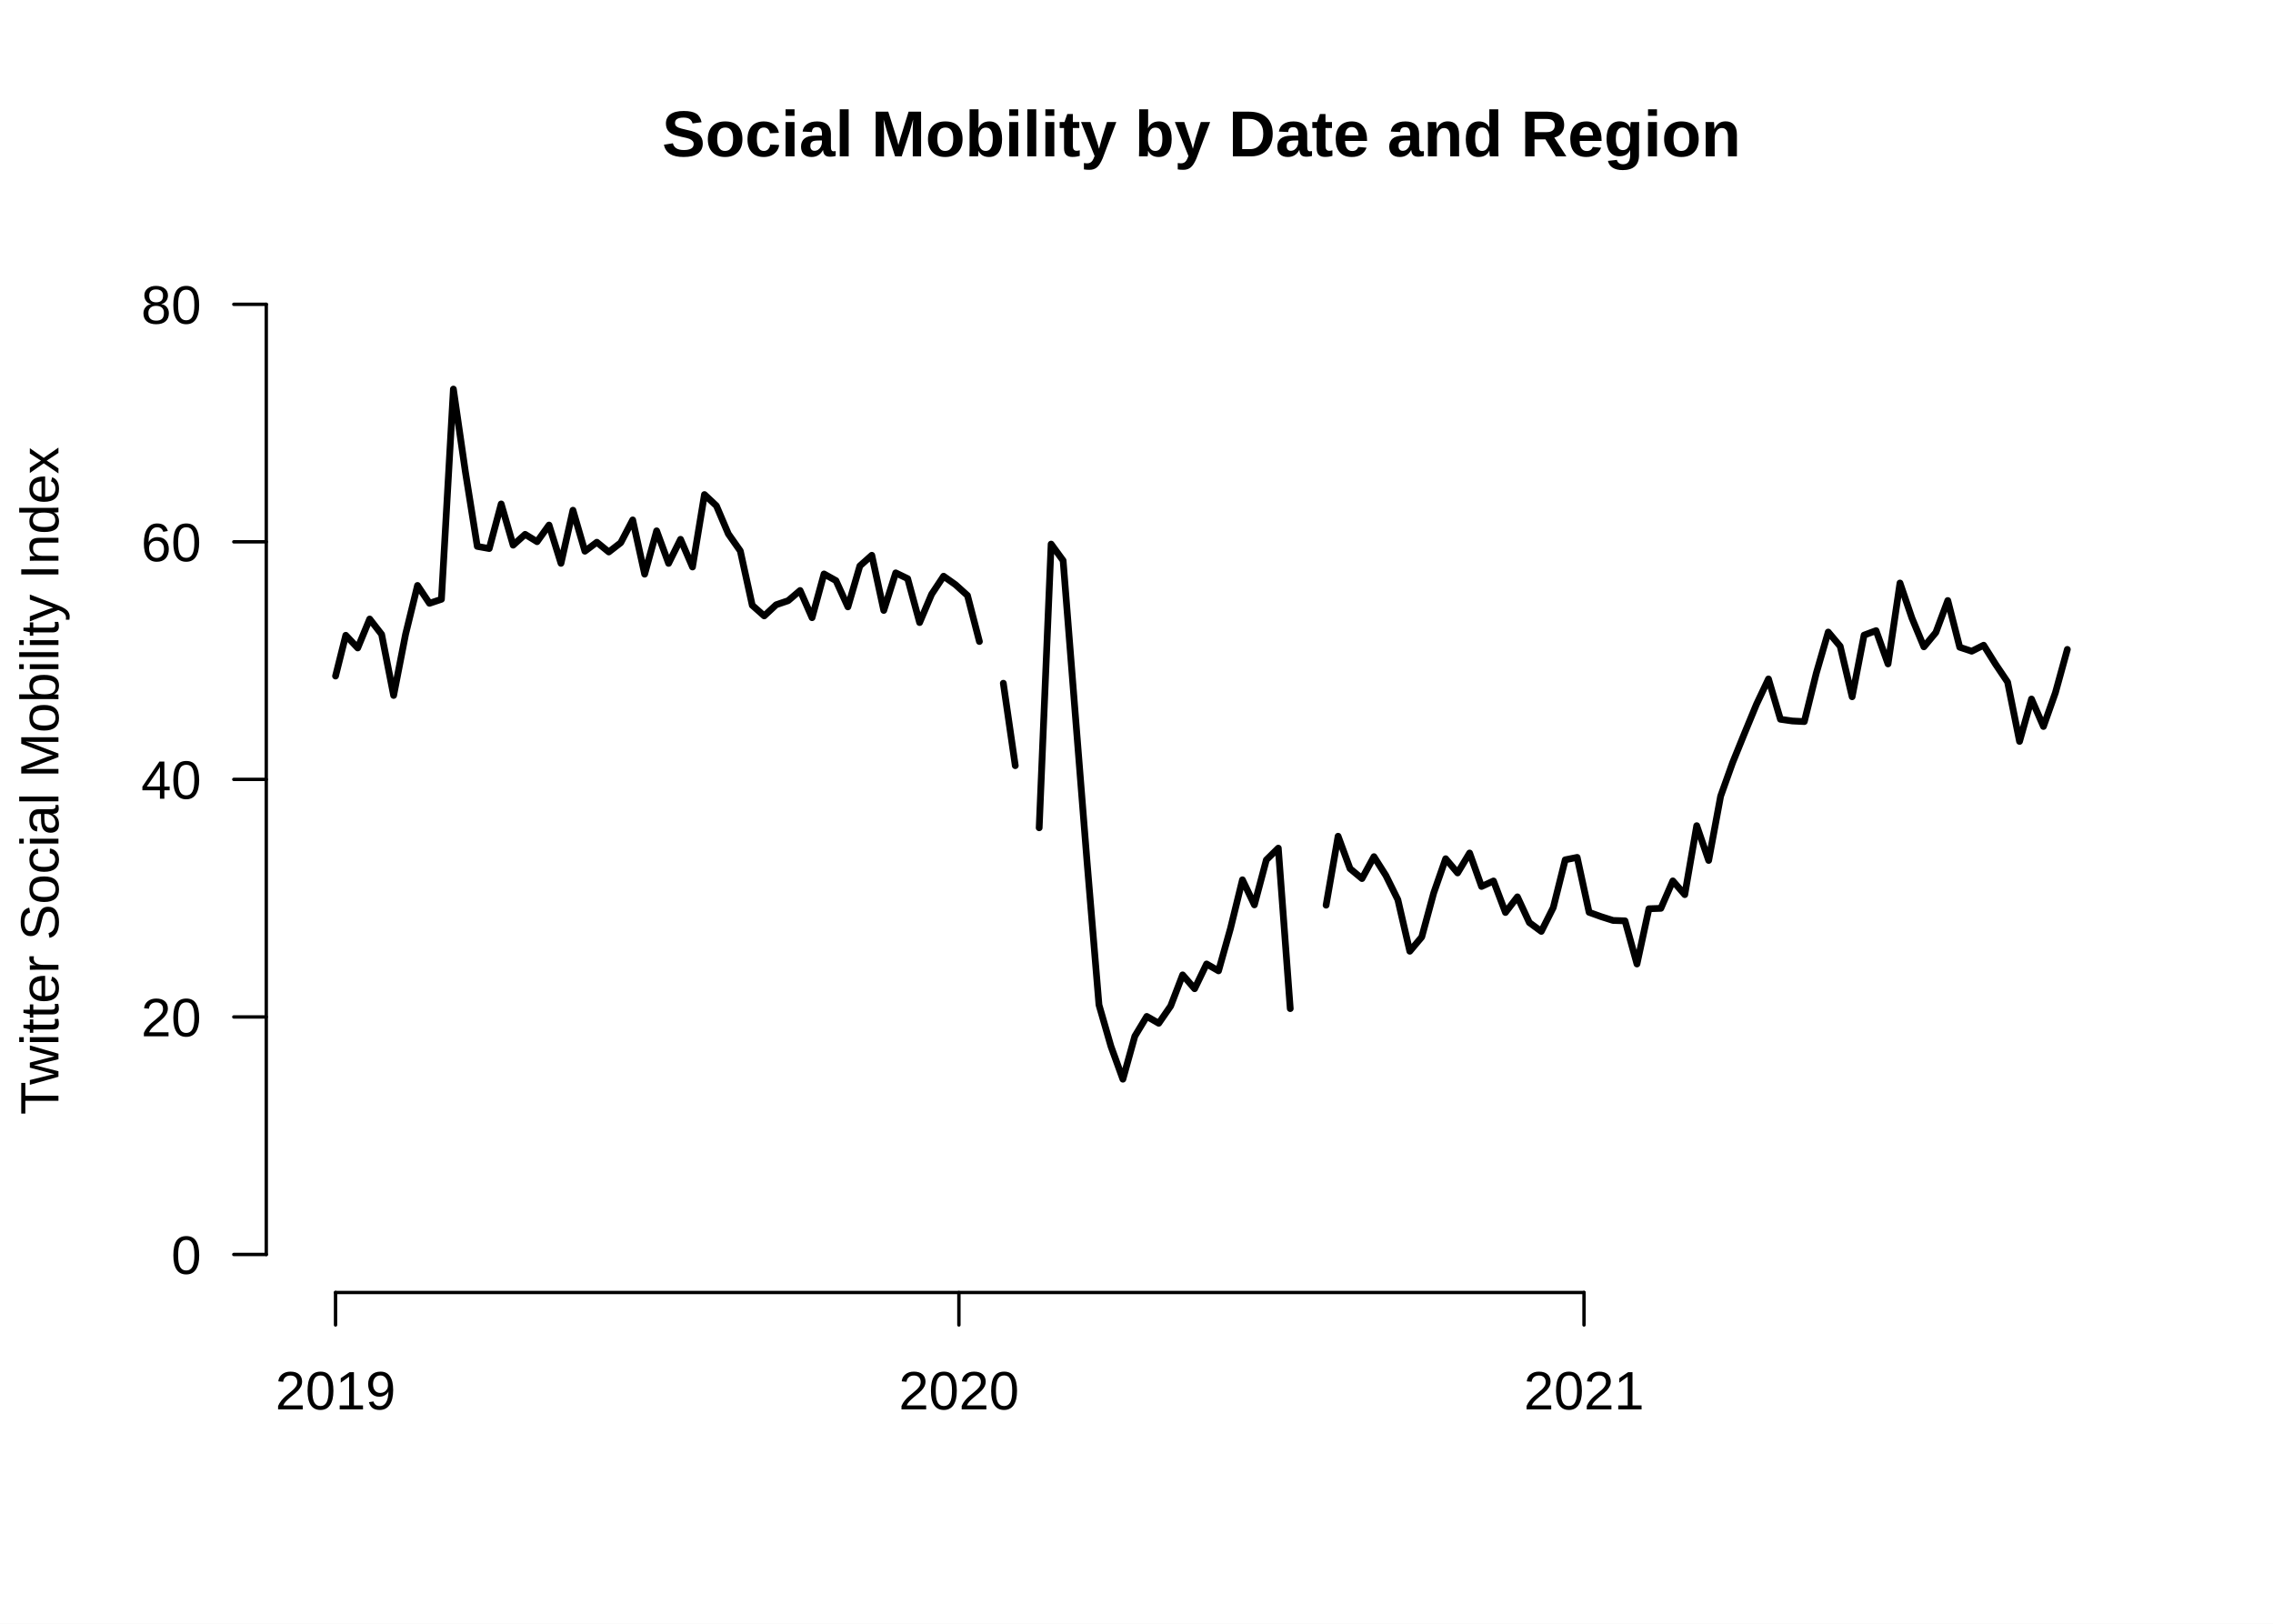
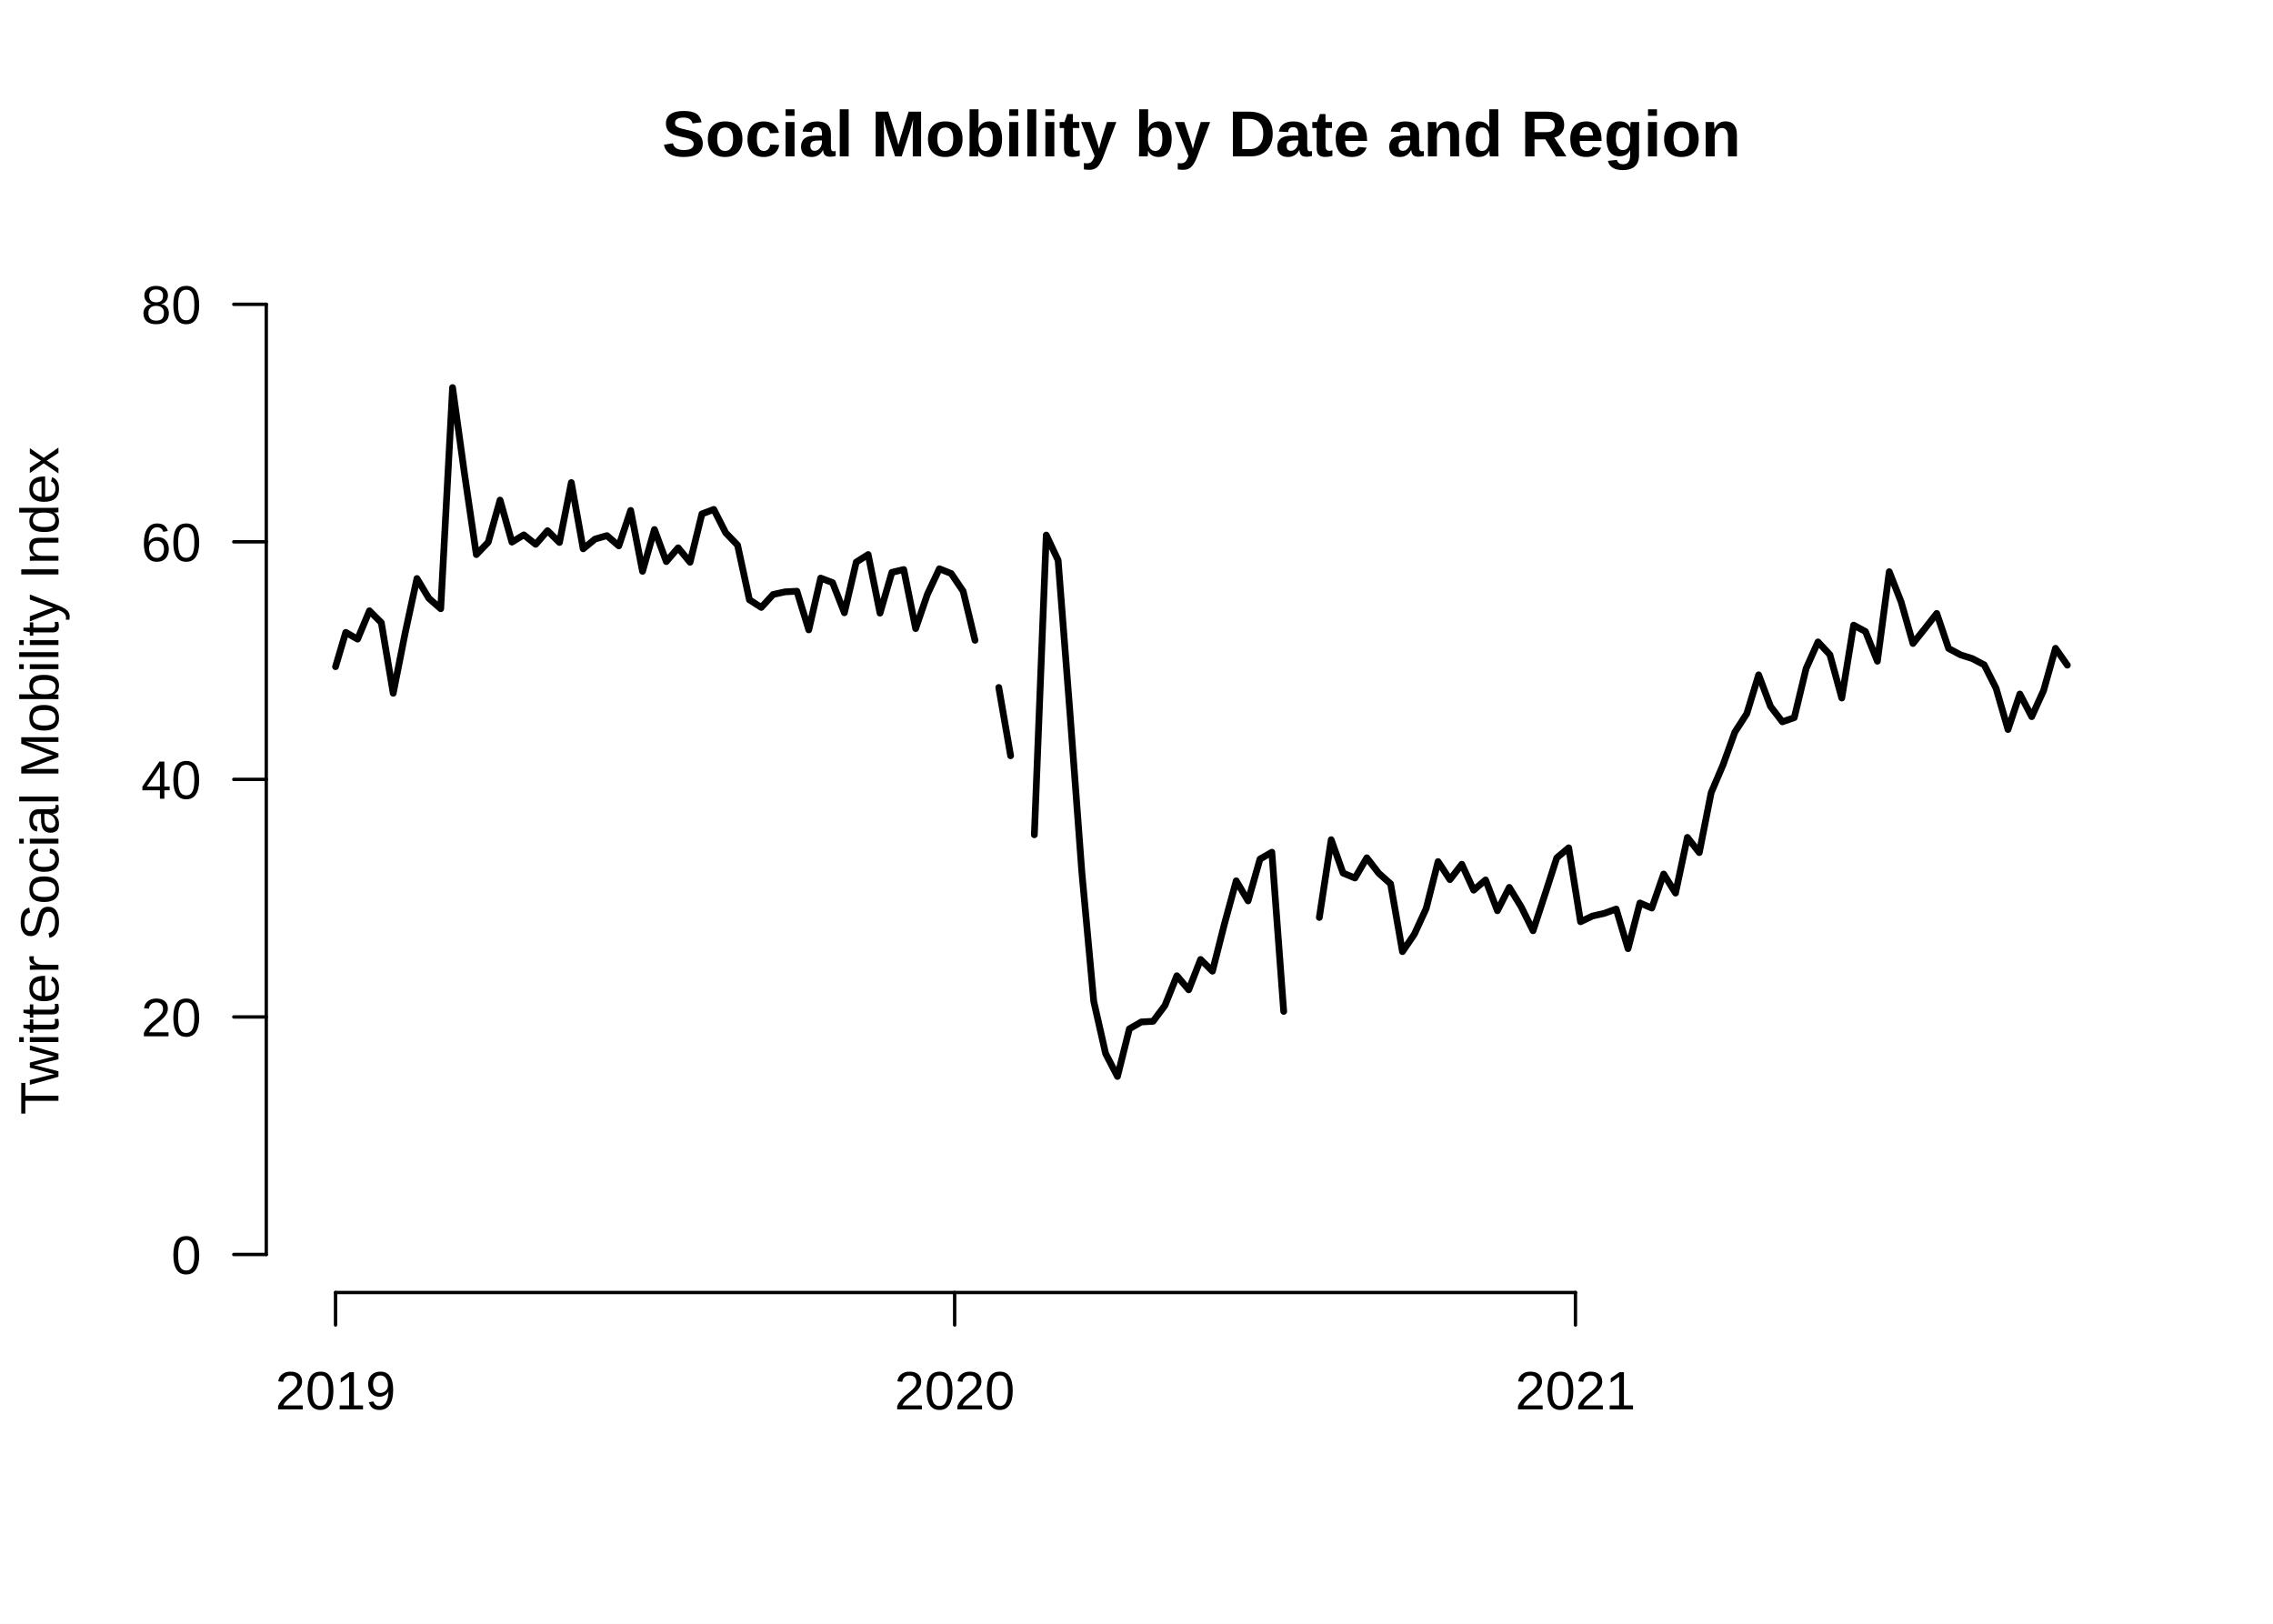
<svg xmlns="http://www.w3.org/2000/svg" viewBox="0 0 504.00 360.00">
  <defs>
    <style type="text/css">
    line, polyline, polygon, path, rect, circle {
      fill: none;
      stroke: #000000;
      stroke-linecap: round;
      stroke-linejoin: round;
      stroke-miterlimit: 10.00;
    }
  </style>
  </defs>
  <rect width="100%" height="100%" style="stroke: none; fill: #FFFFFF;" />
  <defs>
    <clipPath id="cpNTkuMDR8NDczLjc2fDI4Ni41Nnw1OS4wNA==">
      <rect x="59.04" y="59.04" width="414.72" height="227.52" />
    </clipPath>
  </defs>
-   <polyline points="74.40,149.89 76.67,140.85 79.32,143.66 81.97,137.24 84.62,140.65 87.28,154.19 89.93,140.62 92.58,129.80 95.23,133.76 97.88,132.87 100.53,86.26 103.18,104.53 105.83,121.14 108.48,121.62 111.13,111.73 113.78,120.87 116.44,118.47 119.09,120.10 121.74,116.41 124.39,124.90 127.04,113.12 129.69,122.21 132.34,120.22 134.99,122.38 137.64,120.33 140.29,115.27 142.94,127.30 145.60,117.69 148.25,124.91 150.90,119.57 153.55,125.71 156.20,109.65 158.85,112.14 161.50,118.37 164.15,122.14 166.80,134.20 169.45,136.55 172.10,134.08 174.76,133.18 177.41,130.92 180.06,136.95 182.71,127.25 185.36,128.73 188.01,134.55 190.66,125.47 193.31,123.11 195.96,135.34 198.61,127.01 201.26,128.29 203.91,138.03 206.57,131.75 209.22,127.75 211.87,129.63 214.52,132.02 217.17,142.23 " style="stroke-width: 1.50;" clip-path="url(#cpNTkuMDR8NDczLjc2fDI4Ni41Nnw1OS4wNA==)" />
-   <polyline points="222.47,151.48 225.12,169.76 " style="stroke-width: 1.50;" clip-path="url(#cpNTkuMDR8NDczLjc2fDI4Ni41Nnw1OS4wNA==)" />
-   <polyline points="230.42,183.53 233.07,120.63 235.73,124.28 238.38,157.78 241.03,191.02 243.68,222.79 246.33,231.97 248.98,239.27 251.63,229.74 254.28,225.35 256.93,226.87 259.58,223.04 262.23,216.14 264.89,219.21 267.54,213.72 270.19,215.25 272.84,205.84 275.49,195.06 278.14,200.62 280.79,190.65 283.44,188.04 286.09,223.62 " style="stroke-width: 1.50;" clip-path="url(#cpNTkuMDR8NDczLjc2fDI4Ni41Nnw1OS4wNA==)" />
-   <polyline points="294.04,200.69 296.70,185.40 299.35,192.59 302.00,194.79 304.65,189.93 307.30,194.11 309.95,199.47 312.60,210.90 315.25,207.74 317.90,197.98 320.55,190.39 323.20,193.54 325.86,189.12 328.51,196.54 331.16,195.32 333.81,202.31 336.46,198.84 339.11,204.55 341.76,206.50 344.41,201.22 347.06,190.63 349.71,190.09 352.36,202.27 355.02,203.23 357.67,204.07 360.32,204.16 362.97,213.73 365.62,201.48 368.27,201.39 370.92,195.30 373.57,198.35 376.22,183.06 378.87,190.77 381.52,176.53 384.18,169.08 386.83,162.55 389.48,156.13 392.13,150.53 394.78,159.47 397.43,159.85 400.08,159.98 402.73,149.26 405.38,140.13 408.03,143.28 410.68,154.48 413.33,140.81 415.99,139.82 418.64,147.20 421.29,129.26 423.94,137.04 426.59,143.41 429.24,140.23 431.89,133.14 434.54,143.50 437.19,144.38 439.84,143.05 442.49,147.27 445.15,151.22 447.80,164.38 450.45,154.98 453.10,161.07 455.75,153.59 458.40,143.98 " style="stroke-width: 1.50;" clip-path="url(#cpNTkuMDR8NDczLjc2fDI4Ni41Nnw1OS4wNA==)" />
+   <polyline points="74.40,147.81 76.66,140.21 79.29,141.70 81.92,135.42 84.55,138.05 87.19,153.71 89.82,140.42 92.45,128.26 95.09,132.65 97.72,134.96 100.35,85.93 102.98,104.94 105.62,122.96 108.25,120.22 110.88,110.88 113.51,120.19 116.15,118.59 118.78,120.68 121.41,117.66 124.05,120.27 126.68,106.99 129.31,121.68 131.94,119.52 134.58,118.75 137.21,121.03 139.84,113.17 142.47,126.67 145.11,117.40 147.74,124.51 150.37,121.45 153.01,124.66 155.64,113.94 158.27,112.94 160.90,118.11 163.54,120.85 166.17,132.98 168.80,134.67 171.43,131.80 174.07,131.22 176.70,131.08 179.33,139.65 181.97,128.17 184.60,129.17 187.23,135.86 189.86,124.62 192.50,122.95 195.13,135.94 197.76,126.90 200.39,126.27 203.03,139.36 205.66,131.70 208.29,126.10 210.92,127.16 213.56,131.07 216.19,141.96 " style="stroke-width: 1.50;" clip-path="url(#cpNTkuMDR8NDczLjc2fDI4Ni41Nnw1OS4wNA==)" />
+   <polyline points="221.46,152.42 224.09,167.56 " style="stroke-width: 1.50;" clip-path="url(#cpNTkuMDR8NDczLjc2fDI4Ni41Nnw1OS4wNA==)" />
+   <polyline points="229.35,185.08 231.99,118.63 234.62,124.22 237.25,158.10 239.88,193.36 242.52,222.00 245.15,233.59 247.78,238.66 250.42,228.11 253.05,226.58 255.68,226.43 258.31,222.92 260.95,216.33 263.58,219.45 266.21,212.72 268.84,215.32 271.48,204.92 274.11,195.29 276.74,199.74 279.38,190.47 282.01,188.95 284.64,224.24 " style="stroke-width: 1.50;" clip-path="url(#cpNTkuMDR8NDczLjc2fDI4Ni41Nnw1OS4wNA==)" />
+   <polyline points="292.54,203.41 295.17,186.17 297.80,193.57 300.44,194.66 303.07,190.18 305.70,193.59 308.34,195.95 310.97,210.99 313.60,207.14 316.23,201.43 318.87,191.02 321.50,195.02 324.13,191.61 326.76,197.36 329.40,195.09 332.03,201.92 334.66,196.74 337.30,201.06 339.93,206.35 342.56,198.34 345.19,190.19 347.83,187.97 350.46,204.36 353.09,203.10 355.72,202.50 358.36,201.54 360.99,210.33 363.62,200.20 366.26,201.33 368.89,193.78 371.52,198.01 374.15,185.66 376.79,189.03 379.42,175.75 382.05,169.59 384.68,162.31 387.32,158.23 389.95,149.62 392.58,156.62 395.21,160.03 397.85,159.11 400.48,148.20 403.11,142.32 405.75,145.15 408.38,154.76 411.01,138.60 413.64,140.02 416.28,146.60 418.91,126.75 421.54,133.44 424.17,142.67 426.81,139.36 429.44,136.00 432.07,143.77 434.71,145.18 437.34,146.02 439.97,147.40 442.60,152.61 445.24,161.74 447.87,153.87 450.50,158.89 453.13,153.10 455.77,143.73 458.40,147.47 " style="stroke-width: 1.50;" clip-path="url(#cpNTkuMDR8NDczLjc2fDI4Ni41Nnw1OS4wNA==)" />
  <defs>
    <clipPath id="cpMC4wMHw1MDQuMDB8MzYwLjAwfDAuMDA=">
      <rect x="0.00" y="0.00" width="504.00" height="360.00" />
    </clipPath>
  </defs>
-   <line x1="74.40" y1="286.56" x2="351.23" y2="286.56" style="stroke-width: 0.75;" clip-path="url(#cpMC4wMHw1MDQuMDB8MzYwLjAwfDAuMDA=)" />
+   <line x1="74.40" y1="286.56" x2="349.33" y2="286.56" style="stroke-width: 0.75;" clip-path="url(#cpMC4wMHw1MDQuMDB8MzYwLjAwfDAuMDA=)" />
  <line x1="74.40" y1="286.56" x2="74.40" y2="293.76" style="stroke-width: 0.75;" clip-path="url(#cpMC4wMHw1MDQuMDB8MzYwLjAwfDAuMDA=)" />
-   <line x1="212.62" y1="286.56" x2="212.62" y2="293.76" style="stroke-width: 0.75;" clip-path="url(#cpMC4wMHw1MDQuMDB8MzYwLjAwfDAuMDA=)" />
-   <line x1="351.23" y1="286.56" x2="351.23" y2="293.76" style="stroke-width: 0.75;" clip-path="url(#cpMC4wMHw1MDQuMDB8MzYwLjAwfDAuMDA=)" />
+   <line x1="211.68" y1="286.56" x2="211.68" y2="293.76" style="stroke-width: 0.75;" clip-path="url(#cpMC4wMHw1MDQuMDB8MzYwLjAwfDAuMDA=)" />
+   <line x1="349.33" y1="286.56" x2="349.33" y2="293.76" style="stroke-width: 0.75;" clip-path="url(#cpMC4wMHw1MDQuMDB8MzYwLjAwfDAuMDA=)" />
  <g clip-path="url(#cpMC4wMHw1MDQuMDB8MzYwLjAwfDAuMDA=)">
    <text x="61.05" y="312.48" style="font-size: 12.00px; font-family: Arial;" textLength="26.70px" lengthAdjust="spacingAndGlyphs">2019</text>
  </g>
  <g clip-path="url(#cpMC4wMHw1MDQuMDB8MzYwLjAwfDAuMDA=)">
-     <text x="199.28" y="312.48" style="font-size: 12.00px; font-family: Arial;" textLength="26.70px" lengthAdjust="spacingAndGlyphs">2020</text>
+     <text x="198.33" y="312.48" style="font-size: 12.00px; font-family: Arial;" textLength="26.70px" lengthAdjust="spacingAndGlyphs">2020</text>
  </g>
  <g clip-path="url(#cpMC4wMHw1MDQuMDB8MzYwLjAwfDAuMDA=)">
-     <text x="337.88" y="312.48" style="font-size: 12.00px; font-family: Arial;" textLength="26.70px" lengthAdjust="spacingAndGlyphs">2021</text>
+     <text x="335.98" y="312.48" style="font-size: 12.00px; font-family: Arial;" textLength="26.70px" lengthAdjust="spacingAndGlyphs">2021</text>
  </g>
  <line x1="59.04" y1="278.13" x2="59.04" y2="67.47" style="stroke-width: 0.75;" clip-path="url(#cpMC4wMHw1MDQuMDB8MzYwLjAwfDAuMDA=)" />
  <line x1="59.04" y1="278.13" x2="51.84" y2="278.13" style="stroke-width: 0.75;" clip-path="url(#cpMC4wMHw1MDQuMDB8MzYwLjAwfDAuMDA=)" />
  <line x1="59.04" y1="225.47" x2="51.84" y2="225.47" style="stroke-width: 0.75;" clip-path="url(#cpMC4wMHw1MDQuMDB8MzYwLjAwfDAuMDA=)" />
  <line x1="59.04" y1="172.80" x2="51.84" y2="172.80" style="stroke-width: 0.75;" clip-path="url(#cpMC4wMHw1MDQuMDB8MzYwLjAwfDAuMDA=)" />
  <line x1="59.04" y1="120.13" x2="51.84" y2="120.13" style="stroke-width: 0.75;" clip-path="url(#cpMC4wMHw1MDQuMDB8MzYwLjAwfDAuMDA=)" />
  <line x1="59.04" y1="67.47" x2="51.84" y2="67.47" style="stroke-width: 0.75;" clip-path="url(#cpMC4wMHw1MDQuMDB8MzYwLjAwfDAuMDA=)" />
  <g clip-path="url(#cpMC4wMHw1MDQuMDB8MzYwLjAwfDAuMDA=)">
    <text x="37.97" y="282.43" style="font-size: 12.00px; font-family: Arial;" textLength="6.67px" lengthAdjust="spacingAndGlyphs">0</text>
  </g>
  <g clip-path="url(#cpMC4wMHw1MDQuMDB8MzYwLjAwfDAuMDA=)">
    <text x="31.29" y="229.76" style="font-size: 12.00px; font-family: Arial;" textLength="13.35px" lengthAdjust="spacingAndGlyphs">20</text>
  </g>
  <g clip-path="url(#cpMC4wMHw1MDQuMDB8MzYwLjAwfDAuMDA=)">
    <text x="31.29" y="177.09" style="font-size: 12.00px; font-family: Arial;" textLength="13.35px" lengthAdjust="spacingAndGlyphs">40</text>
  </g>
  <g clip-path="url(#cpMC4wMHw1MDQuMDB8MzYwLjAwfDAuMDA=)">
    <text x="31.29" y="124.43" style="font-size: 12.00px; font-family: Arial;" textLength="13.35px" lengthAdjust="spacingAndGlyphs">60</text>
  </g>
  <g clip-path="url(#cpMC4wMHw1MDQuMDB8MzYwLjAwfDAuMDA=)">
    <text x="31.29" y="71.76" style="font-size: 12.00px; font-family: Arial;" textLength="13.35px" lengthAdjust="spacingAndGlyphs">80</text>
  </g>
  <g clip-path="url(#cpMC4wMHw1MDQuMDB8MzYwLjAwfDAuMDA=)">
    <text x="146.78" y="34.67" style="font-size: 14.40px; font-weight: bold; font-family: Arial;" textLength="239.23px" lengthAdjust="spacingAndGlyphs">Social Mobility by Date and Region</text>
  </g>
  <g clip-path="url(#cpMC4wMHw1MDQuMDB8MzYwLjAwfDAuMDA=)">
    <text transform="translate(12.96,247.16) rotate(-90)" style="font-size: 12.00px; font-family: Arial;" textLength="148.72px" lengthAdjust="spacingAndGlyphs">Twitter Social Mobility Index</text>
  </g>
</svg>
